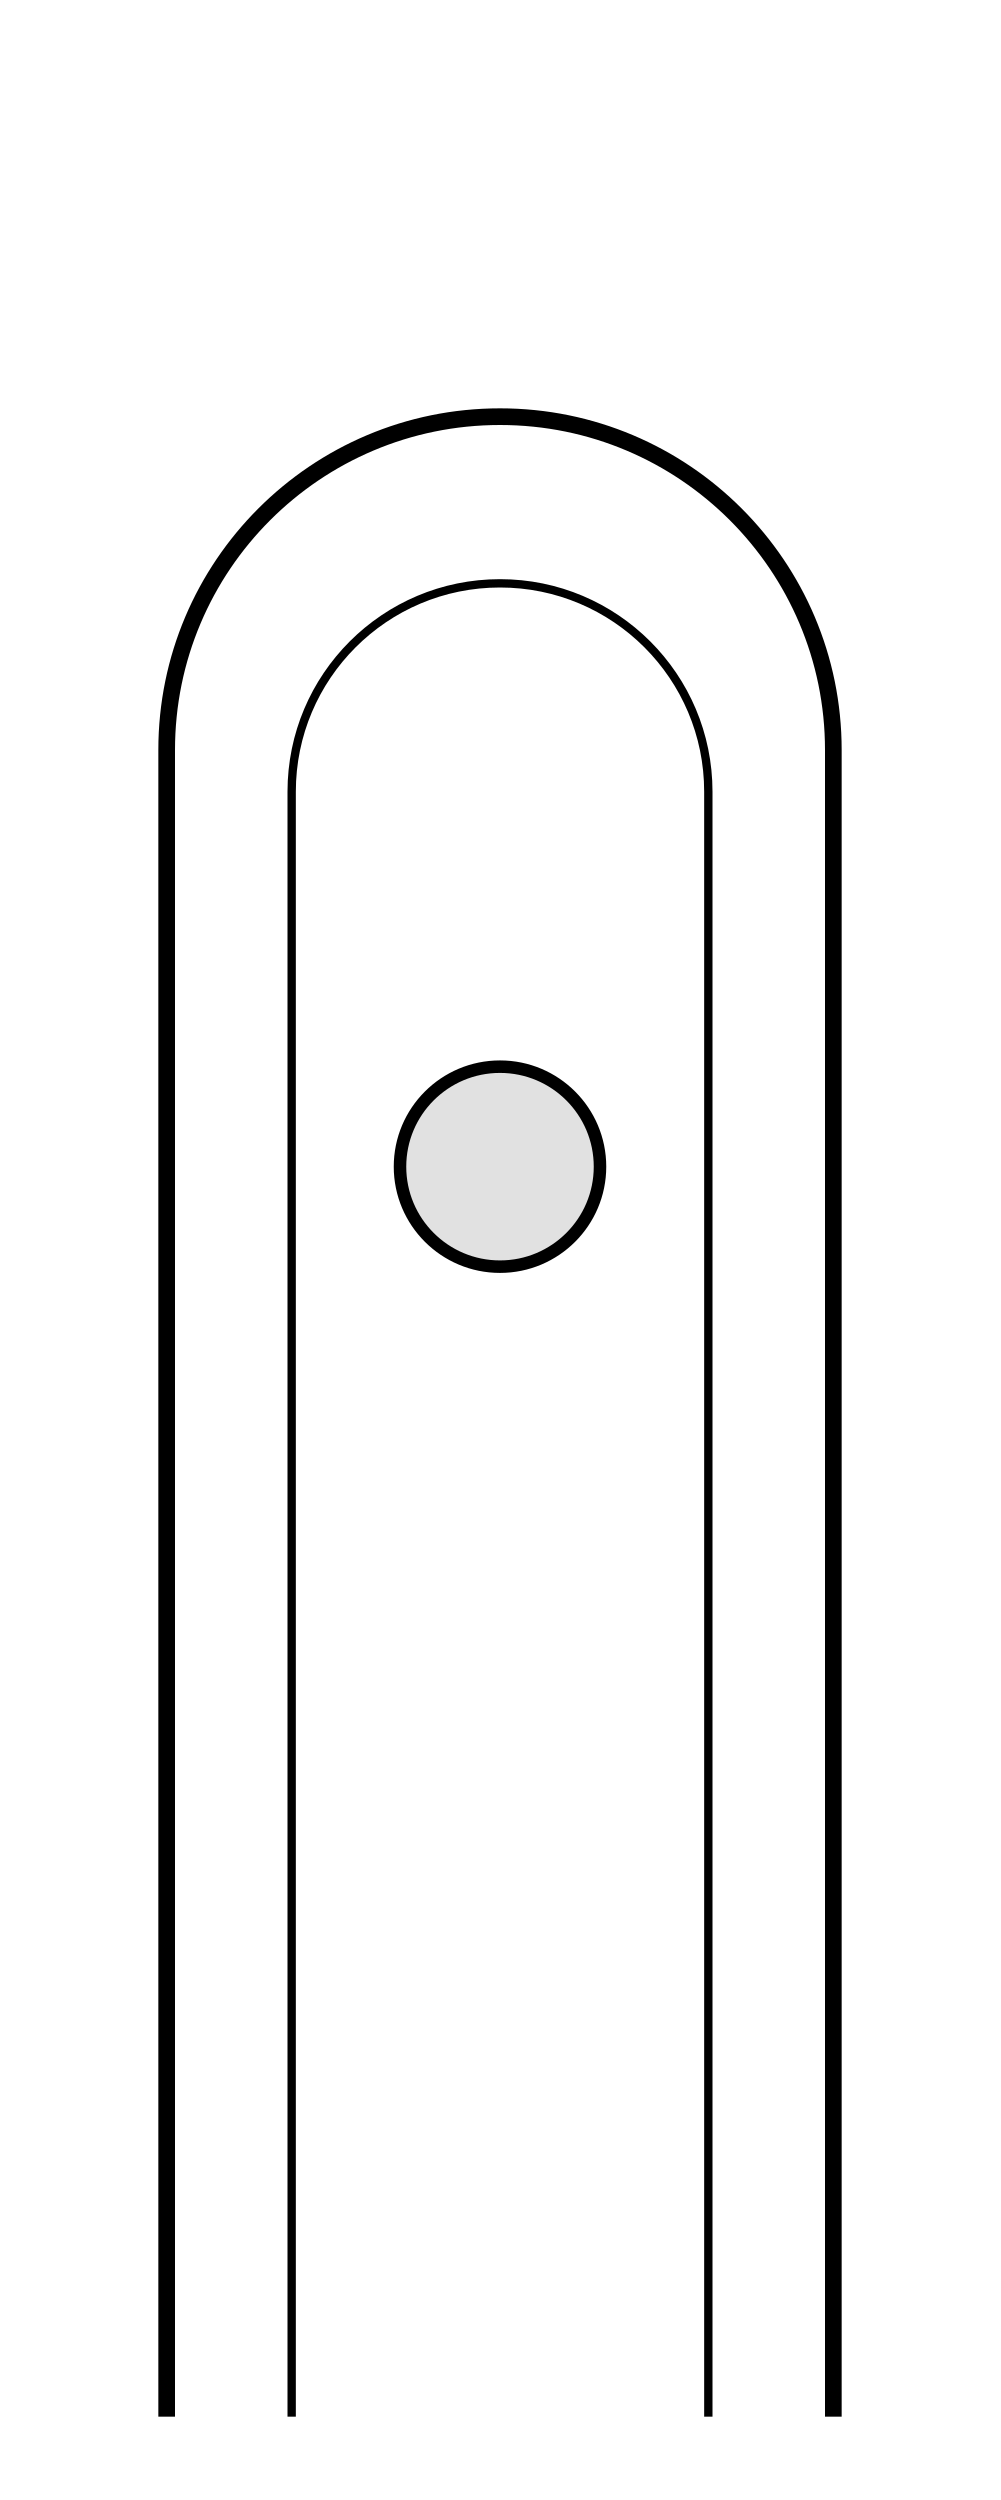
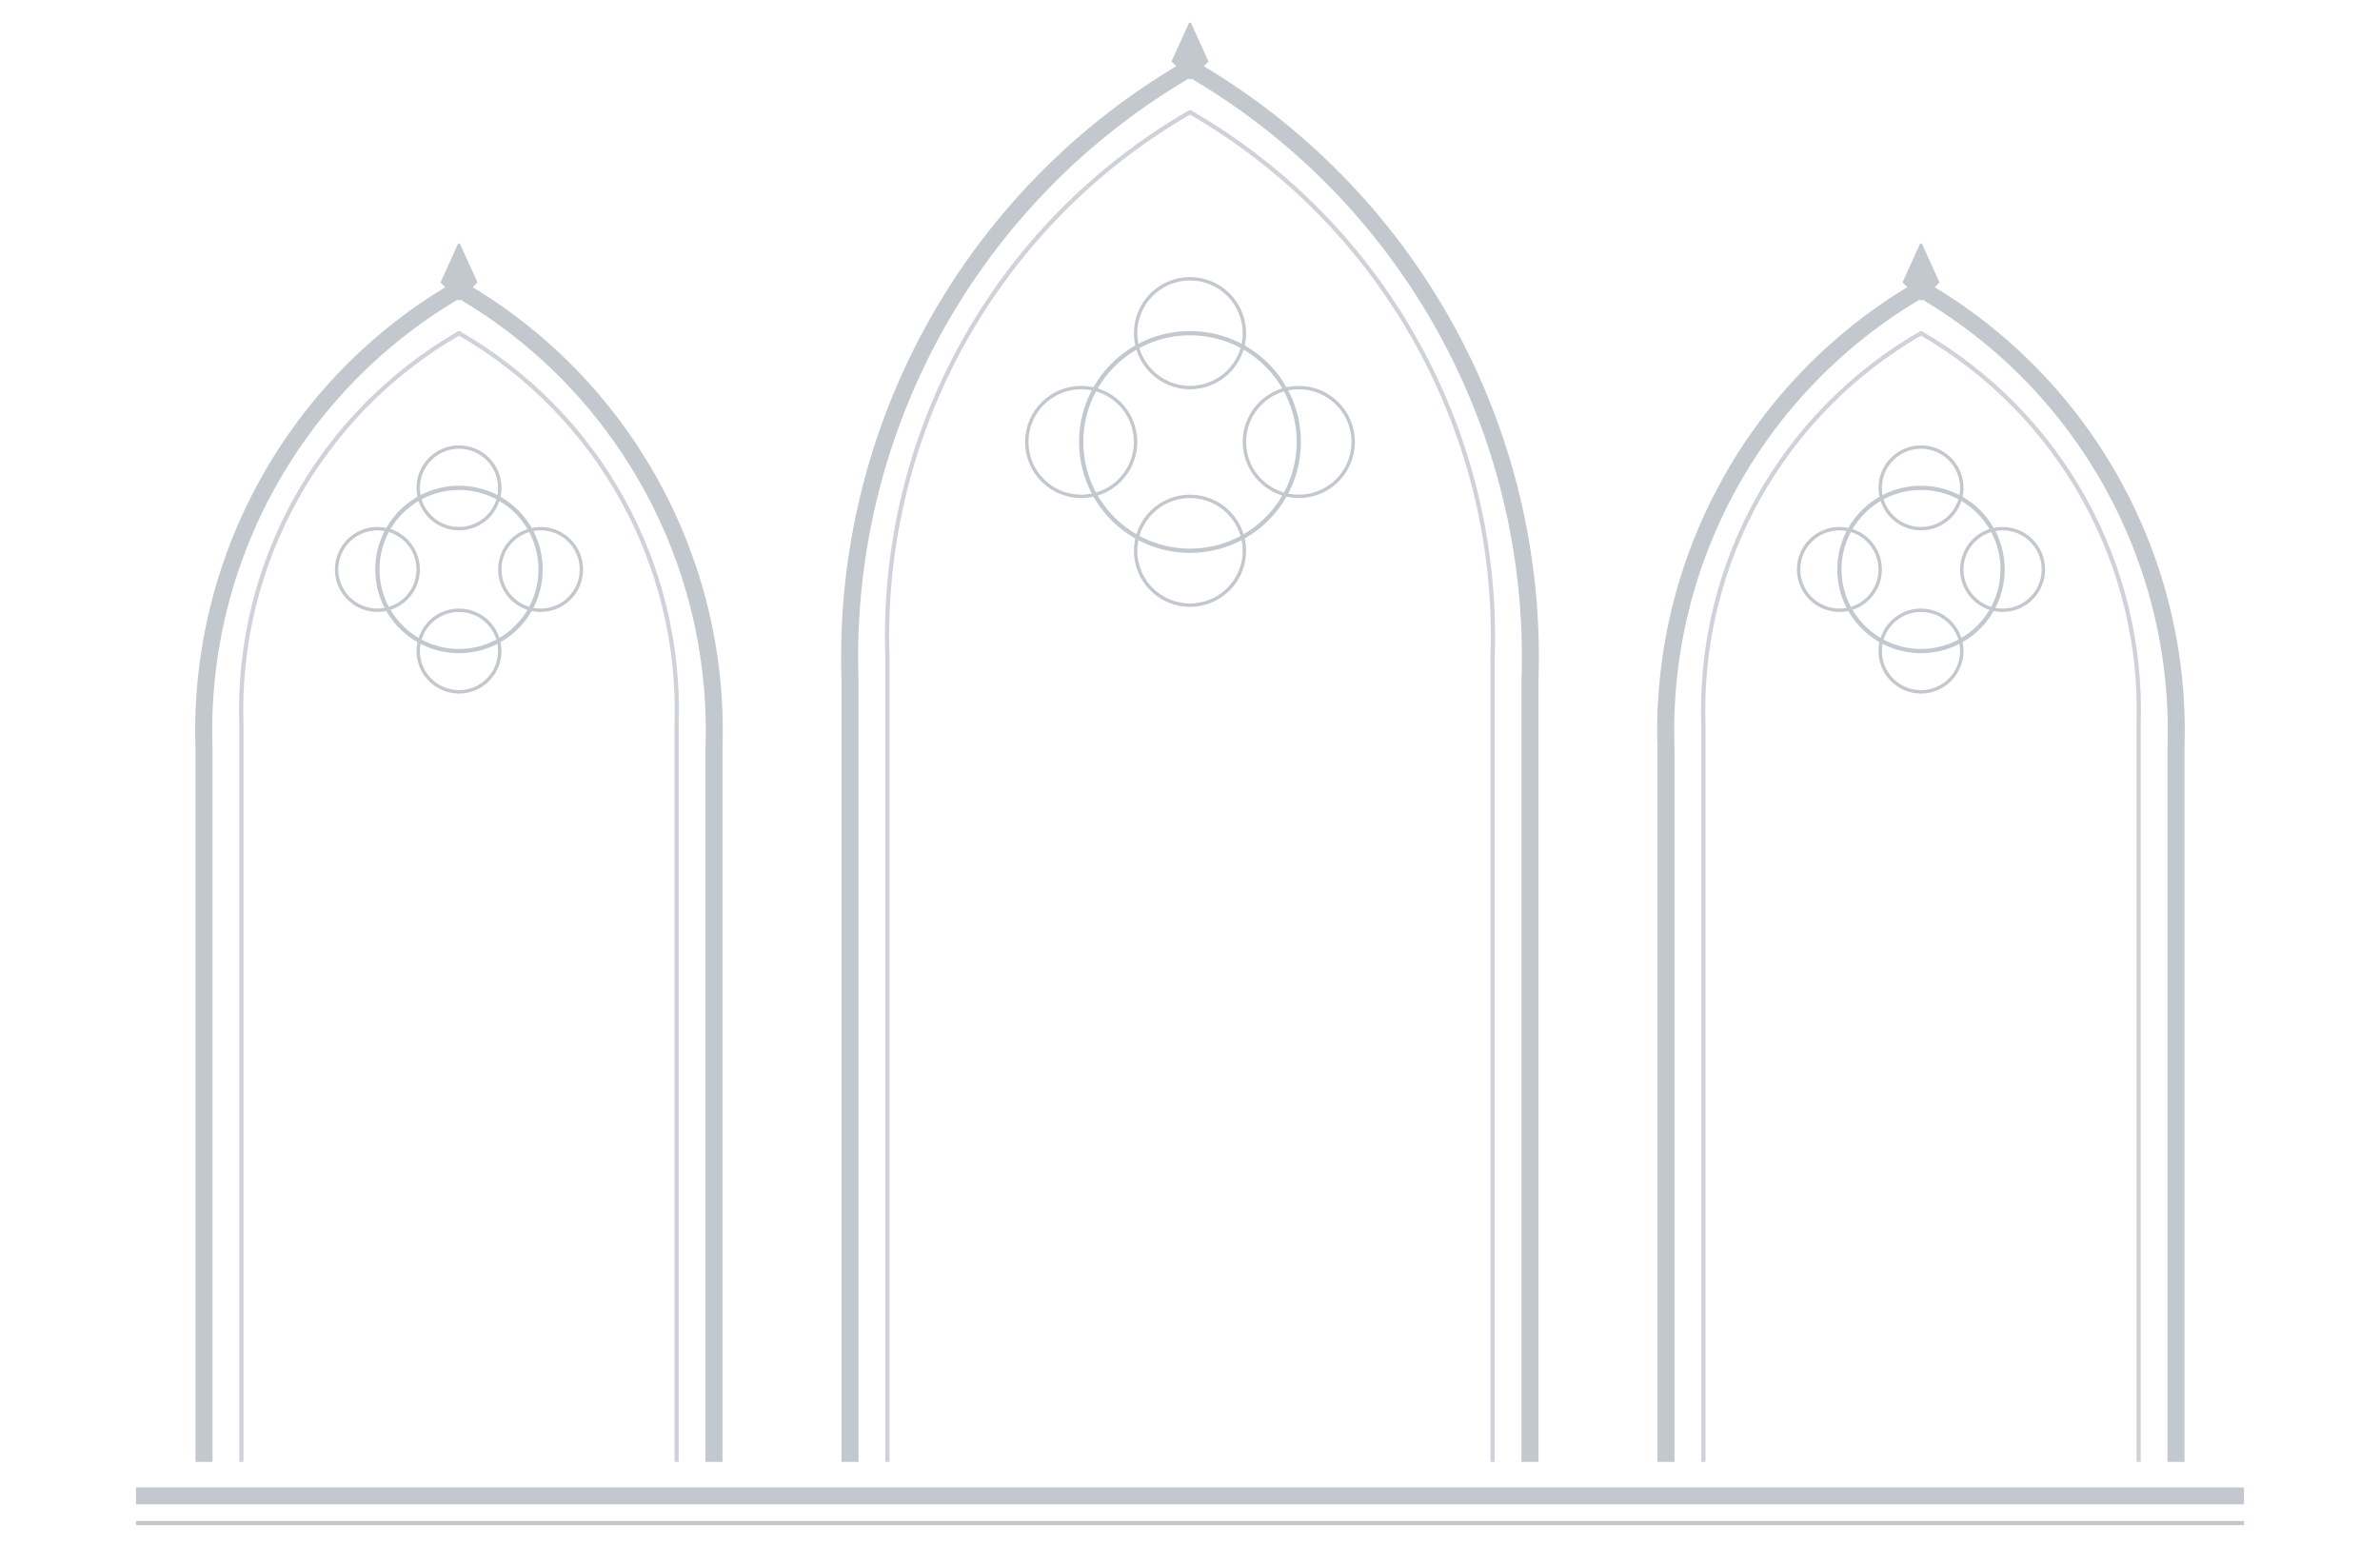
- <svg xmlns="http://www.w3.org/2000/svg" viewBox="0 0 120 300" fill="none">
-   <path d="M20 290 V90 A40 40 0 0 1 100 90 V290" stroke="currentColor" stroke-width="2" />
-   <path d="M35 290 V95 A25 25 0 0 1 85 95 V290" stroke="currentColor" stroke-width="1" />
-   <circle cx="60" cy="140" r="12" stroke="currentColor" stroke-width="1.5" fill="currentColor" fill-opacity=".12" />
+ <svg xmlns="http://www.w3.org/2000/svg" viewBox="0 0 1400 920" style="color:#c3c8cf">
+   <g fill="none" stroke="currentColor" stroke-linejoin="round">
+     <g stroke-width="10">
+       <path d="M120,860 L120,440.0 A300.0,300.0 0 0 1 270.0,170 A300.0,300.0 0 0 1 420,440.0 L420,860" />
+     </g>
+     <g stroke-width="2.5" opacity=".8">
+       <path d="M142,860 L142,426.4 A256.0,256.0 0 0 1 270.0,196 A256.0,256.0 0 0 1 398,426.4 L398,860" />
+     </g>
+     <path d="M270.0,144 l10,22 -10,10 -10,-10 Z" fill="currentColor" stroke-width="1.5" />
+     <circle cx="270.0" cy="335.0" r="48.0" stroke-width="2.5" />
+     <circle cx="318.0" cy="335.0" r="24.0" stroke-width="2" />
+     <circle cx="270.0" cy="383.0" r="24.0" stroke-width="2" />
+     <circle cx="222.0" cy="335.0" r="24.0" stroke-width="2" />
+     <circle cx="270.0" cy="287.0" r="24.0" stroke-width="2" />
+     <g stroke-width="10">
+       <path d="M500,860 L500,400.0 A400.0,400.0 0 0 1 700.0,40 A400.0,400.0 0 0 1 900,400.0 L900,860" />
+     </g>
+     <g stroke-width="2.5" opacity=".8">
+       <path d="M522,860 L522,386.4 A356.0,356.0 0 0 1 700.0,66 A356.0,356.0 0 0 1 878,386.4 L878,860" />
+     </g>
+     <path d="M700.0,14 l10,22 -10,10 -10,-10 Z" fill="currentColor" stroke-width="1.5" />
+     <circle cx="700.0" cy="260.0" r="64.0" stroke-width="2.5" />
+     <circle cx="764.0" cy="260.0" r="32.0" stroke-width="2" />
+     <circle cx="700.0" cy="324.0" r="32.0" stroke-width="2" />
+     <circle cx="636.0" cy="260.0" r="32.0" stroke-width="2" />
+     <circle cx="700.0" cy="196.0" r="32.0" stroke-width="2" />
+     <g stroke-width="10">
+       <path d="M980,860 L980,440.0 A300.0,300.0 0 0 1 1130.0,170 A300.0,300.0 0 0 1 1280,440.0 L1280,860" />
+     </g>
+     <g stroke-width="2.5" opacity=".8">
+       <path d="M1002,860 L1002,426.4 A256.0,256.0 0 0 1 1130.0,196 A256.0,256.0 0 0 1 1258,426.4 L1258,860" />
+     </g>
+     <path d="M1130.0,144 l10,22 -10,10 -10,-10 Z" fill="currentColor" stroke-width="1.5" />
+     <circle cx="1130.0" cy="335.0" r="48.0" stroke-width="2.5" />
+     <circle cx="1178.0" cy="335.0" r="24.0" stroke-width="2" />
+     <circle cx="1130.0" cy="383.0" r="24.0" stroke-width="2" />
+     <circle cx="1082.0" cy="335.0" r="24.0" stroke-width="2" />
+     <circle cx="1130.0" cy="287.0" r="24.0" stroke-width="2" />
+     <line x1="80" y1="880" x2="1320" y2="880" stroke-width="10" />
+     <line x1="80" y1="896" x2="1320" y2="896" stroke-width="2.5" />
+   </g>
</svg>
